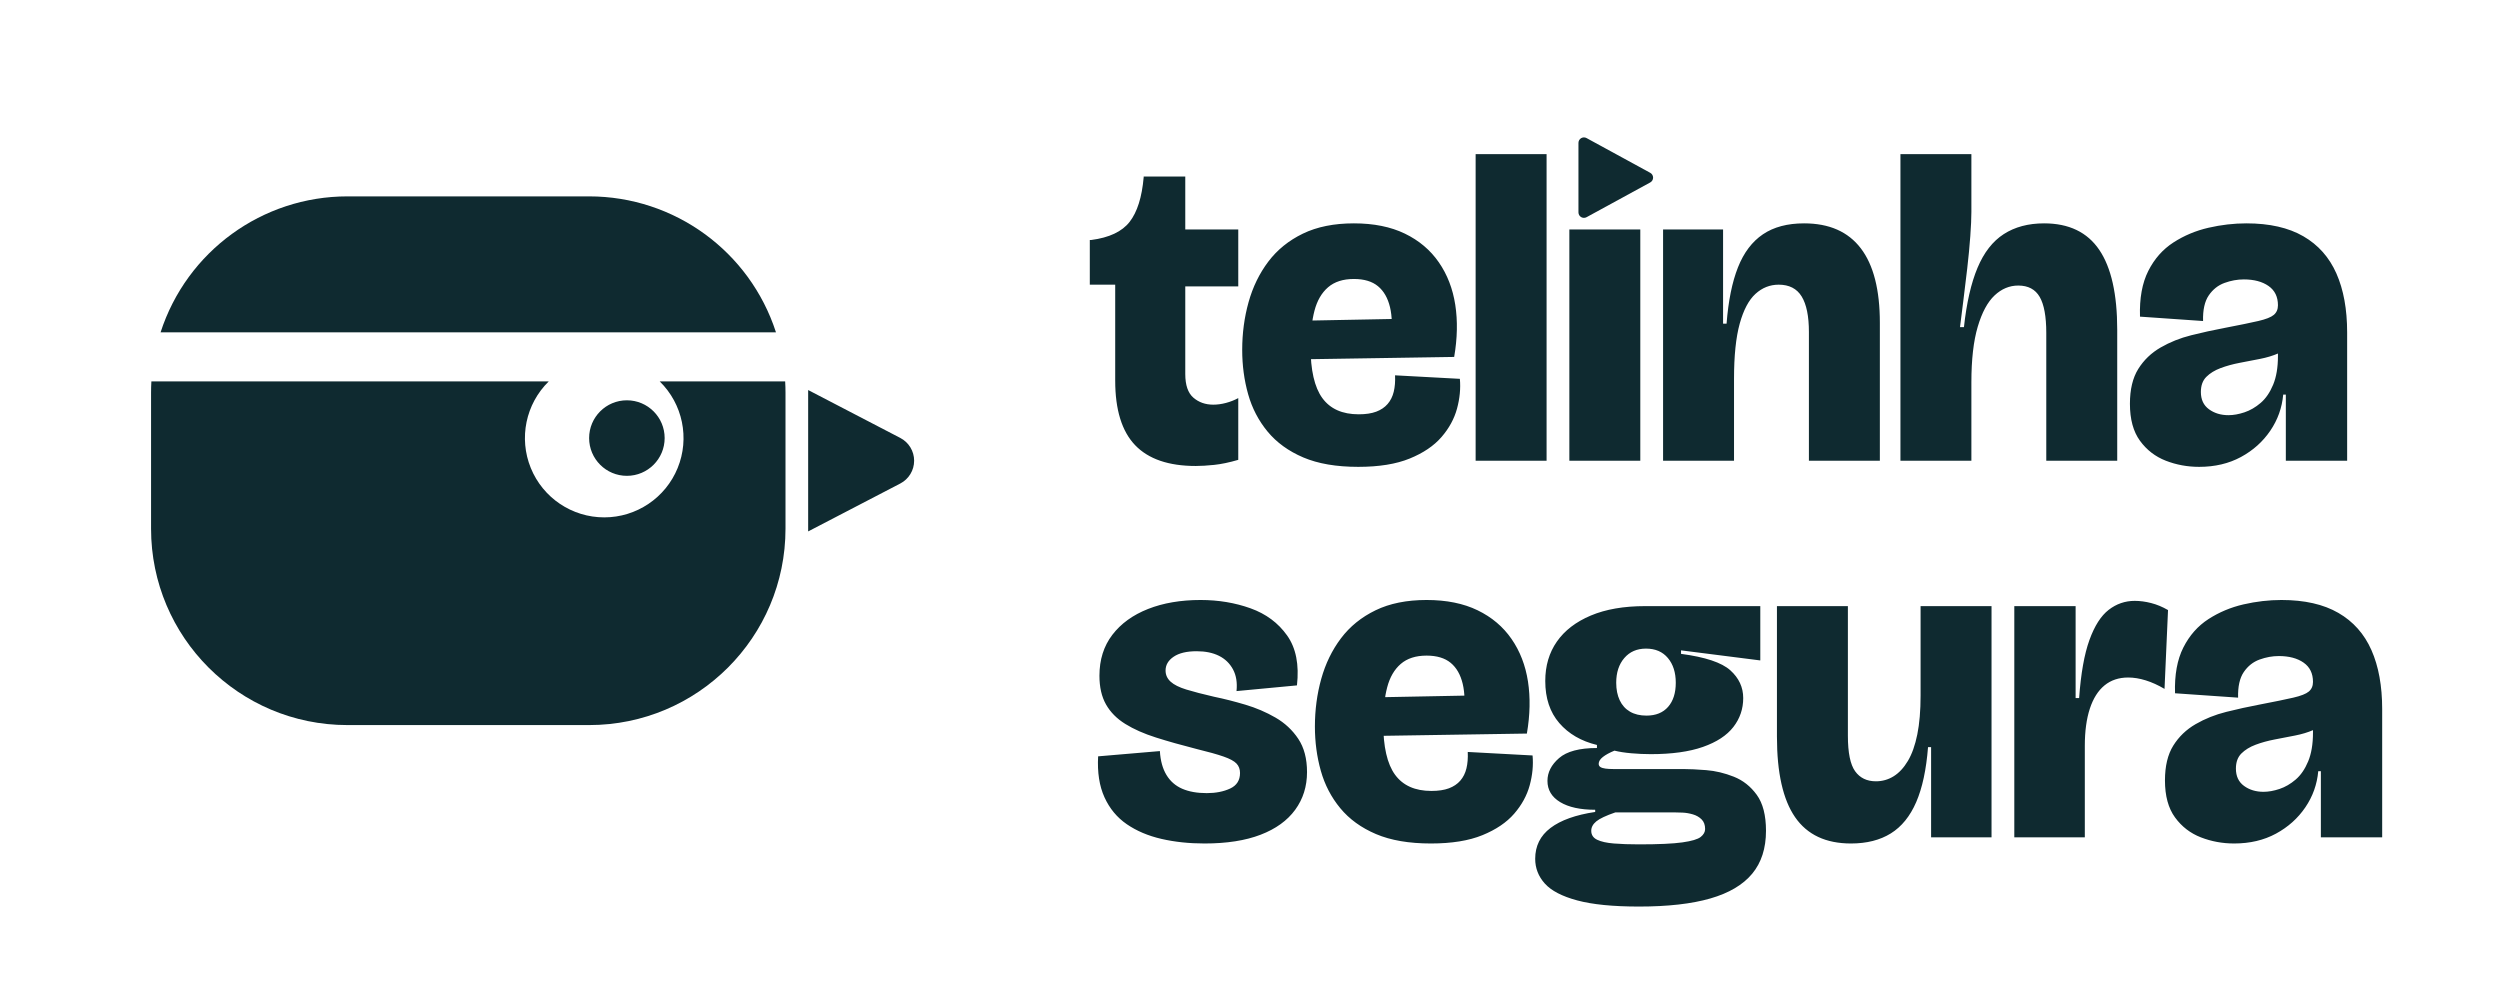
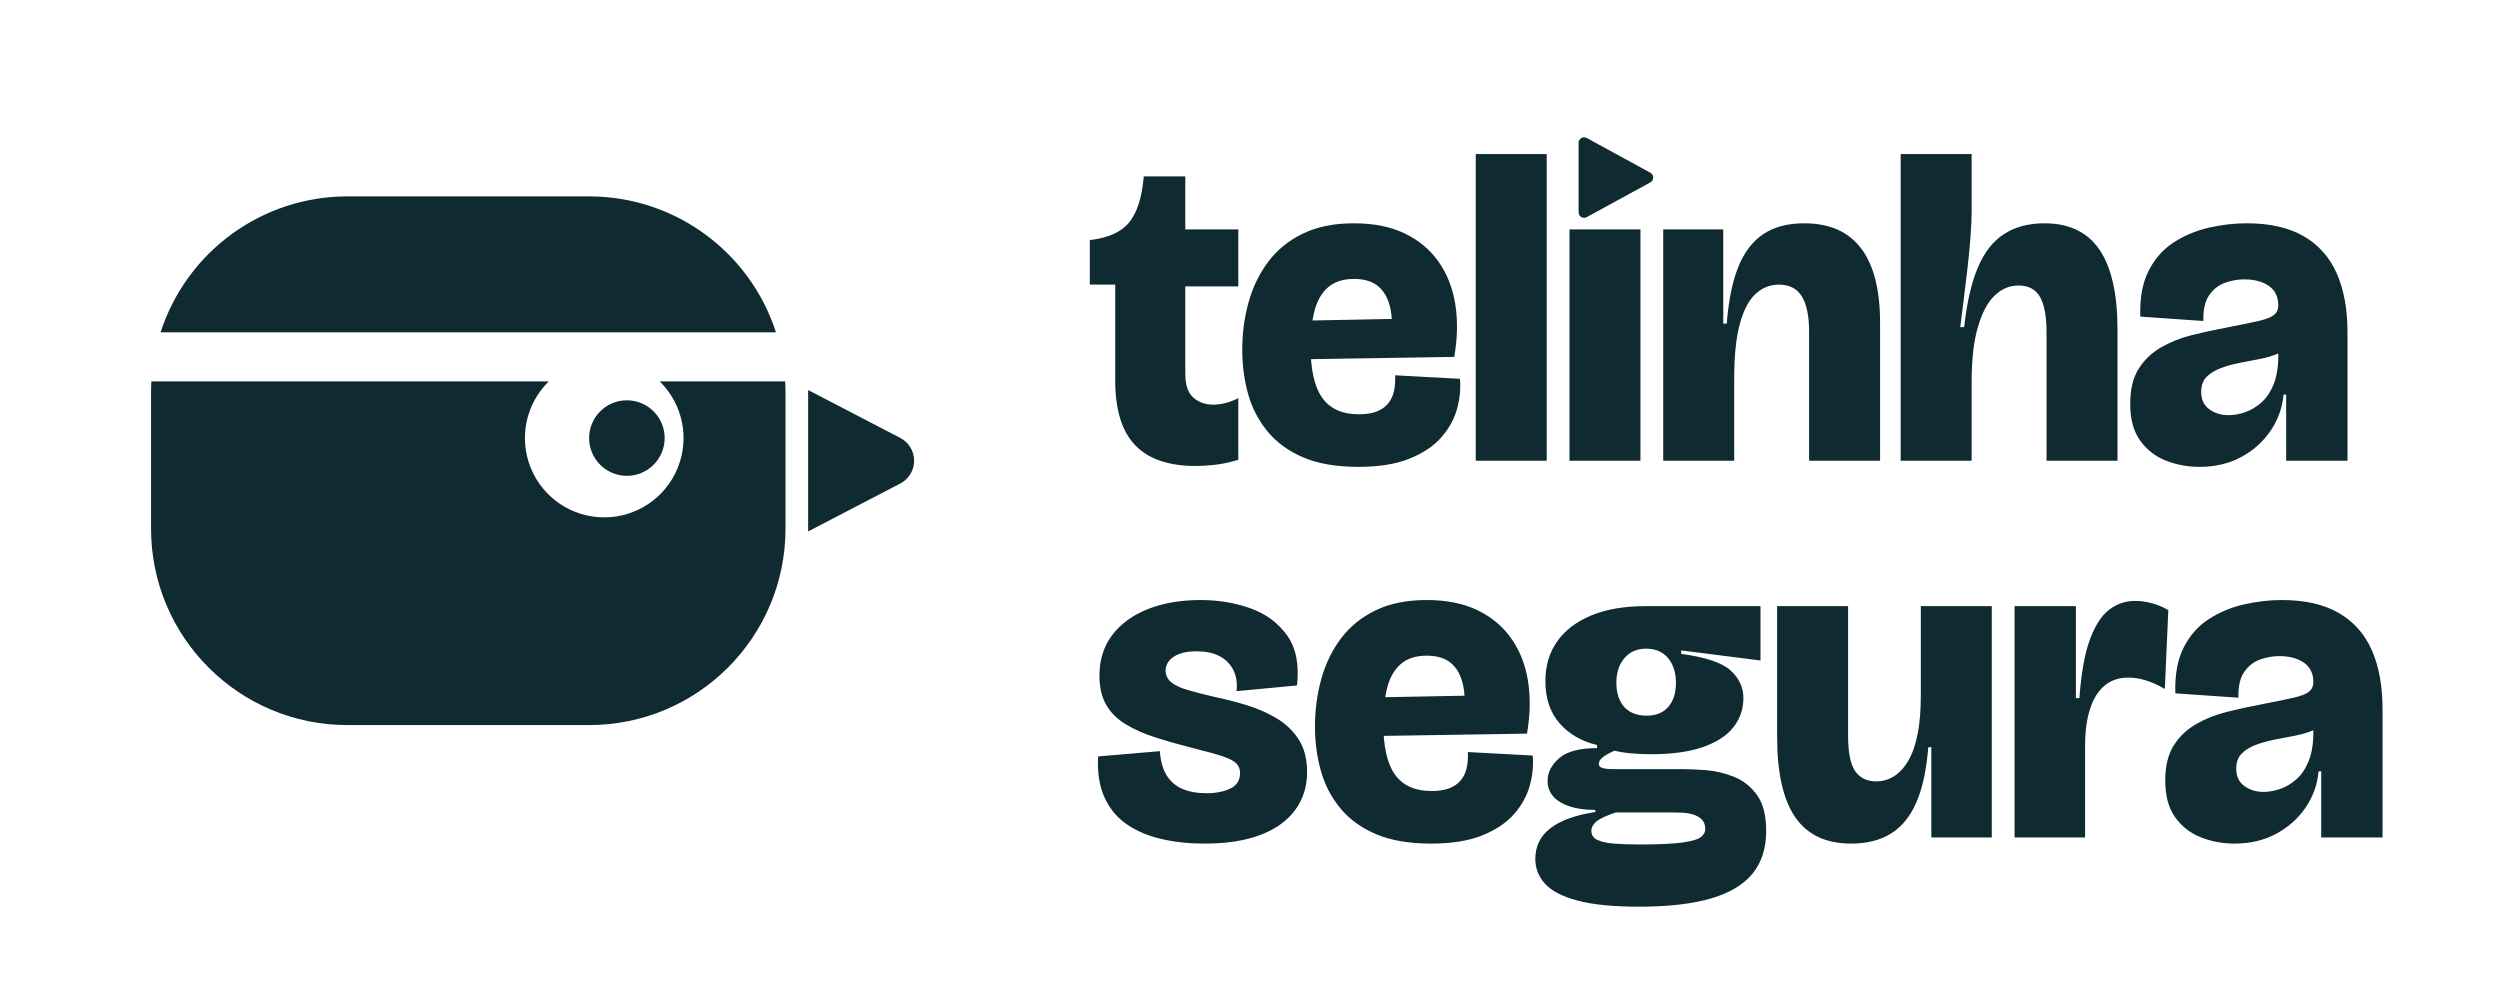
<svg xmlns="http://www.w3.org/2000/svg" viewBox="-6 -6 331 132" width="331" height="132" role="img" aria-label="Telinha Segura">
  <g>
    <path fill="#0F2A30" fill-rule="evenodd" d="M15.261 38A26 26 0 0 1 40 20H72A26 26 0 0 1 96.739 38ZM82 52A5 5 0 1 0 72 52A5 5 0 1 0 82 52ZM101 45.64L113.199 51.983A3.4 3.4 0 0 1 113.199 58.017L101 64.36ZM97.957 44.5A26 26 0 0 1 98 46V64A26 26 0 0 1 72 90H40A26 26 0 0 1 14 64V46A26 26 0 0 1 14.043 44.5H66.652A10.5 10.5 0 1 0 81.348 44.5Z" />
  </g>
-   <g transform="translate(138 55) scale(0.906)">
+   <g transform="translate(138 55) scale(0.90625)">
    <path fill="#0F2A30" d="M15.808 0.768Q9.856 0.768 6.944 -2.272Q4.032 -5.312 4.032 -11.712V-25.728H0.32V-32.256H0.512Q4.48 -32.768 6.144 -34.912Q7.808 -37.056 8.192 -41.408V-41.536H14.272V-33.792H22.016V-25.472H14.272V-12.672Q14.272 -10.24 15.456 -9.216Q16.64 -8.192 18.368 -8.192Q19.264 -8.192 20.224 -8.448Q21.184 -8.704 22.016 -9.152V-0.128Q20.032 0.448 18.496 0.608Q16.96 0.768 15.808 0.768ZM39.552 0.896Q34.752 0.896 31.52 -0.48Q28.288 -1.856 26.304 -4.256Q24.32 -6.656 23.456 -9.728Q22.592 -12.8 22.592 -16.192Q22.592 -19.84 23.52 -23.168Q24.448 -26.496 26.4 -29.088Q28.352 -31.68 31.456 -33.184Q34.56 -34.688 38.912 -34.688Q43.264 -34.688 46.368 -33.184Q49.472 -31.68 51.328 -28.992Q53.184 -26.304 53.728 -22.784Q54.272 -19.264 53.568 -15.168L29.056 -14.784V-20.416L45.632 -20.736L44.288 -17.472Q44.672 -20.416 44.192 -22.432Q43.712 -24.448 42.432 -25.504Q41.152 -26.56 38.912 -26.56Q36.544 -26.56 35.136 -25.344Q33.728 -24.128 33.152 -21.92Q32.576 -19.712 32.576 -16.704Q32.576 -11.52 34.304 -9.152Q36.032 -6.784 39.616 -6.784Q41.152 -6.784 42.176 -7.168Q43.2 -7.552 43.84 -8.288Q44.48 -9.024 44.736 -10.08Q44.992 -11.136 44.928 -12.48L54.4 -11.968Q54.592 -9.856 53.984 -7.616Q53.376 -5.376 51.712 -3.456Q50.048 -1.536 47.072 -0.32Q44.096 0.896 39.552 0.896ZM56.704 0V-44.8H67.072V0ZM70.4 0V-33.792H80.768V0ZM84.096 0V-19.136V-33.792H92.864V-20.032H93.376Q93.76 -25.024 95.04 -28.256Q96.32 -31.488 98.688 -33.088Q101.056 -34.688 104.704 -34.688Q110.208 -34.688 112.992 -31.04Q115.776 -27.392 115.776 -20.16V0H105.408V-18.816Q105.408 -22.272 104.352 -24Q103.296 -25.728 100.992 -25.728Q99.072 -25.728 97.6 -24.384Q96.128 -23.04 95.296 -20.032Q94.464 -17.024 94.464 -11.968V0ZM118.784 0V-17.856V-44.8H129.152V-36.352Q129.152 -35.008 128.992 -32.8Q128.832 -30.592 128.544 -28.096Q128.256 -25.6 127.968 -23.328Q127.68 -21.056 127.488 -19.52H128.064Q128.64 -24.832 130.048 -28.192Q131.456 -31.552 133.888 -33.12Q136.32 -34.688 139.776 -34.688Q145.216 -34.688 147.84 -30.816Q150.464 -26.944 150.464 -19.136V0H140.096V-18.688Q140.096 -22.272 139.136 -23.936Q138.176 -25.6 136 -25.6Q134.08 -25.6 132.544 -24.16Q131.008 -22.72 130.08 -19.584Q129.152 -16.448 129.152 -11.456V0ZM162.432 0.896Q159.872 0.896 157.568 0Q155.264 -0.896 153.792 -2.912Q152.32 -4.928 152.32 -8.32Q152.32 -11.456 153.536 -13.408Q154.752 -15.36 156.8 -16.544Q158.848 -17.728 161.28 -18.336Q163.712 -18.944 166.08 -19.392Q169.408 -20.032 171.072 -20.416Q172.736 -20.8 173.344 -21.312Q173.952 -21.824 173.952 -22.72Q173.952 -24.576 172.576 -25.536Q171.2 -26.496 168.96 -26.496Q167.552 -26.496 166.144 -25.984Q164.736 -25.472 163.84 -24.16Q162.944 -22.848 163.008 -20.416L153.792 -21.056Q153.664 -25.088 155.008 -27.744Q156.352 -30.4 158.688 -31.904Q161.024 -33.408 163.808 -34.048Q166.592 -34.688 169.344 -34.688Q174.4 -34.688 177.664 -32.8Q180.928 -30.912 182.496 -27.36Q184.064 -23.808 184.064 -18.752V-12.736Q184.064 -10.624 184.064 -8.48Q184.064 -6.336 184.064 -4.224Q184.064 -2.112 184.064 0H175.104Q175.104 -2.304 175.104 -4.672Q175.104 -7.04 175.104 -9.664H174.72Q174.464 -6.784 172.832 -4.384Q171.2 -1.984 168.544 -0.544Q165.888 0.896 162.432 0.896ZM166.72 -6.656Q167.808 -6.656 169.056 -7.072Q170.304 -7.488 171.424 -8.448Q172.544 -9.408 173.248 -11.104Q173.952 -12.8 173.952 -15.296V-16.832L175.68 -17.024Q175.168 -16.192 173.984 -15.68Q172.8 -15.168 171.328 -14.88Q169.856 -14.592 168.352 -14.304Q166.848 -14.016 165.568 -13.536Q164.288 -13.056 163.488 -12.256Q162.688 -11.456 162.688 -10.048Q162.688 -8.384 163.872 -7.52Q165.056 -6.656 166.72 -6.656Z" />
    <path fill="#0F2A30" fill-rule="evenodd" d="M72.913 -47.152L82.223 -42.072A0.8 0.8 0 0 1 82.223 -40.668L72.913 -35.588A0.8 0.8 0 0 1 71.73 -36.29L71.73 -46.45A0.8 0.8 0 0 1 72.913 -47.152Z" />
    <path fill="#0F2A30" transform="translate(0 55.04)" d="M17.088 0.896Q13.696 0.896 10.784 0.224Q7.872 -0.448 5.728 -1.92Q3.584 -3.392 2.464 -5.856Q1.344 -8.32 1.536 -11.84L10.56 -12.608Q10.688 -10.496 11.52 -9.12Q12.352 -7.744 13.824 -7.104Q15.296 -6.464 17.408 -6.464Q19.392 -6.464 20.832 -7.136Q22.272 -7.808 22.272 -9.408Q22.272 -10.24 21.76 -10.784Q21.248 -11.328 19.872 -11.808Q18.496 -12.288 15.872 -12.928Q12.608 -13.76 9.984 -14.592Q7.36 -15.424 5.504 -16.576Q3.648 -17.728 2.688 -19.424Q1.728 -21.12 1.728 -23.616Q1.728 -27.136 3.616 -29.6Q5.504 -32.064 8.832 -33.376Q12.16 -34.688 16.512 -34.688Q20.416 -34.688 23.808 -33.472Q27.2 -32.256 29.152 -29.504Q31.104 -26.752 30.592 -22.208L21.76 -21.376Q21.952 -23.232 21.248 -24.544Q20.544 -25.856 19.2 -26.528Q17.856 -27.2 15.936 -27.2Q13.76 -27.2 12.576 -26.4Q11.392 -25.6 11.392 -24.384Q11.392 -23.424 12.128 -22.752Q12.864 -22.08 14.432 -21.6Q16 -21.12 18.496 -20.544Q20.672 -20.096 23.04 -19.392Q25.408 -18.688 27.456 -17.504Q29.504 -16.32 30.784 -14.4Q32.064 -12.48 32.064 -9.536Q32.064 -6.4 30.336 -4.032Q28.608 -1.664 25.28 -0.384Q21.952 0.896 17.088 0.896ZM50.176 0.896Q45.376 0.896 42.144 -0.48Q38.912 -1.856 36.928 -4.256Q34.944 -6.656 34.08 -9.728Q33.216 -12.8 33.216 -16.192Q33.216 -19.84 34.144 -23.168Q35.072 -26.496 37.024 -29.088Q38.976 -31.68 42.08 -33.184Q45.184 -34.688 49.536 -34.688Q53.888 -34.688 56.992 -33.184Q60.096 -31.68 61.952 -28.992Q63.808 -26.304 64.352 -22.784Q64.896 -19.264 64.192 -15.168L39.68 -14.784V-20.416L56.256 -20.736L54.912 -17.472Q55.296 -20.416 54.816 -22.432Q54.336 -24.448 53.056 -25.504Q51.776 -26.56 49.536 -26.56Q47.168 -26.56 45.76 -25.344Q44.352 -24.128 43.776 -21.92Q43.2 -19.712 43.2 -16.704Q43.2 -11.52 44.928 -9.152Q46.656 -6.784 50.24 -6.784Q51.776 -6.784 52.8 -7.168Q53.824 -7.552 54.464 -8.288Q55.104 -9.024 55.36 -10.08Q55.616 -11.136 55.552 -12.48L65.024 -11.968Q65.216 -9.856 64.608 -7.616Q64 -5.376 62.336 -3.456Q60.672 -1.536 57.696 -0.32Q54.72 0.896 50.176 0.896ZM80.576 10.112Q74.88 10.112 71.552 9.216Q68.224 8.32 66.816 6.752Q65.408 5.184 65.408 3.136Q65.408 0.32 67.648 -1.376Q69.888 -3.072 74.176 -3.712V-4.032Q70.912 -4.032 69.056 -5.152Q67.2 -6.272 67.2 -8.256Q67.2 -10.112 68.896 -11.584Q70.592 -13.056 74.432 -13.056V-13.504Q70.976 -14.336 68.928 -16.704Q66.88 -19.072 66.88 -22.848Q66.88 -26.176 68.576 -28.608Q70.272 -31.04 73.536 -32.416Q76.8 -33.792 81.472 -33.792H98.304V-25.856L86.72 -27.328V-26.816Q92.032 -26.112 93.92 -24.416Q95.808 -22.72 95.808 -20.352Q95.808 -17.984 94.368 -16.128Q92.928 -14.272 89.92 -13.216Q86.912 -12.16 82.304 -12.16Q80.896 -12.16 79.456 -12.288Q78.016 -12.416 76.992 -12.672Q75.904 -12.224 75.296 -11.744Q74.688 -11.264 74.688 -10.752Q74.688 -10.432 74.944 -10.272Q75.2 -10.112 75.68 -10.048Q76.16 -9.984 76.8 -9.984H87.04Q88.384 -9.984 90.4 -9.824Q92.416 -9.664 94.432 -8.864Q96.448 -8.064 97.792 -6.208Q99.136 -4.352 99.136 -0.96Q99.136 2.88 97.12 5.312Q95.104 7.744 91.008 8.928Q86.912 10.112 80.576 10.112ZM80.576 1.024Q84.864 1.024 86.912 0.736Q88.96 0.448 89.6 -0.064Q90.24 -0.576 90.24 -1.216Q90.24 -2.112 89.728 -2.624Q89.216 -3.136 88.448 -3.36Q87.68 -3.584 86.944 -3.616Q86.208 -3.648 85.76 -3.648H77.12Q75.072 -2.944 74.336 -2.336Q73.6 -1.728 73.6 -0.96Q73.6 -0.064 74.464 0.352Q75.328 0.768 76.896 0.896Q78.464 1.024 80.576 1.024ZM81.664 -17.792Q83.712 -17.792 84.832 -19.072Q85.952 -20.352 85.952 -22.592Q85.952 -24.832 84.8 -26.208Q83.648 -27.584 81.6 -27.584Q79.616 -27.584 78.432 -26.208Q77.248 -24.832 77.248 -22.592Q77.248 -21.12 77.76 -20.032Q78.272 -18.944 79.264 -18.368Q80.256 -17.792 81.664 -17.792ZM111.552 0.896Q106.048 0.896 103.392 -2.944Q100.736 -6.784 100.736 -14.72V-33.792H111.104V-14.848Q111.104 -11.136 112.16 -9.664Q113.216 -8.192 115.2 -8.192Q116.608 -8.192 117.792 -8.928Q118.976 -9.664 119.872 -11.168Q120.768 -12.672 121.248 -15.04Q121.728 -17.408 121.728 -20.736V-33.792H132.096V-15.232V0H123.264V-13.184H122.816Q122.432 -8.256 121.088 -5.152Q119.744 -2.048 117.376 -0.576Q115.008 0.896 111.552 0.896ZM135.424 0V-18.368V-33.792H144.384V-20.352H144.896Q145.28 -25.728 146.4 -28.832Q147.52 -31.936 149.216 -33.248Q150.912 -34.56 153.024 -34.56Q154.176 -34.56 155.424 -34.24Q156.672 -33.92 157.888 -33.216L157.376 -21.696Q155.968 -22.528 154.624 -22.944Q153.28 -23.36 152.064 -23.36Q150.016 -23.36 148.608 -22.208Q147.2 -21.056 146.464 -18.816Q145.728 -16.576 145.728 -13.376V0ZM167.552 0.896Q164.992 0.896 162.688 0Q160.384 -0.896 158.912 -2.912Q157.44 -4.928 157.44 -8.32Q157.44 -11.456 158.656 -13.408Q159.872 -15.36 161.92 -16.544Q163.968 -17.728 166.4 -18.336Q168.832 -18.944 171.2 -19.392Q174.528 -20.032 176.192 -20.416Q177.856 -20.8 178.464 -21.312Q179.072 -21.824 179.072 -22.72Q179.072 -24.576 177.696 -25.536Q176.32 -26.496 174.08 -26.496Q172.672 -26.496 171.264 -25.984Q169.856 -25.472 168.96 -24.16Q168.064 -22.848 168.128 -20.416L158.912 -21.056Q158.784 -25.088 160.128 -27.744Q161.472 -30.4 163.808 -31.904Q166.144 -33.408 168.928 -34.048Q171.712 -34.688 174.464 -34.688Q179.52 -34.688 182.784 -32.8Q186.048 -30.912 187.616 -27.36Q189.184 -23.808 189.184 -18.752V-12.736Q189.184 -10.624 189.184 -8.48Q189.184 -6.336 189.184 -4.224Q189.184 -2.112 189.184 0H180.224Q180.224 -2.304 180.224 -4.672Q180.224 -7.04 180.224 -9.664H179.84Q179.584 -6.784 177.952 -4.384Q176.32 -1.984 173.664 -0.544Q171.008 0.896 167.552 0.896ZM171.84 -6.656Q172.928 -6.656 174.176 -7.072Q175.424 -7.488 176.544 -8.448Q177.664 -9.408 178.368 -11.104Q179.072 -12.8 179.072 -15.296V-16.832L180.8 -17.024Q180.288 -16.192 179.104 -15.68Q177.92 -15.168 176.448 -14.88Q174.976 -14.592 173.472 -14.304Q171.968 -14.016 170.688 -13.536Q169.408 -13.056 168.608 -12.256Q167.808 -11.456 167.808 -10.048Q167.808 -8.384 168.992 -7.52Q170.176 -6.656 171.84 -6.656Z" />
  </g>
</svg>
